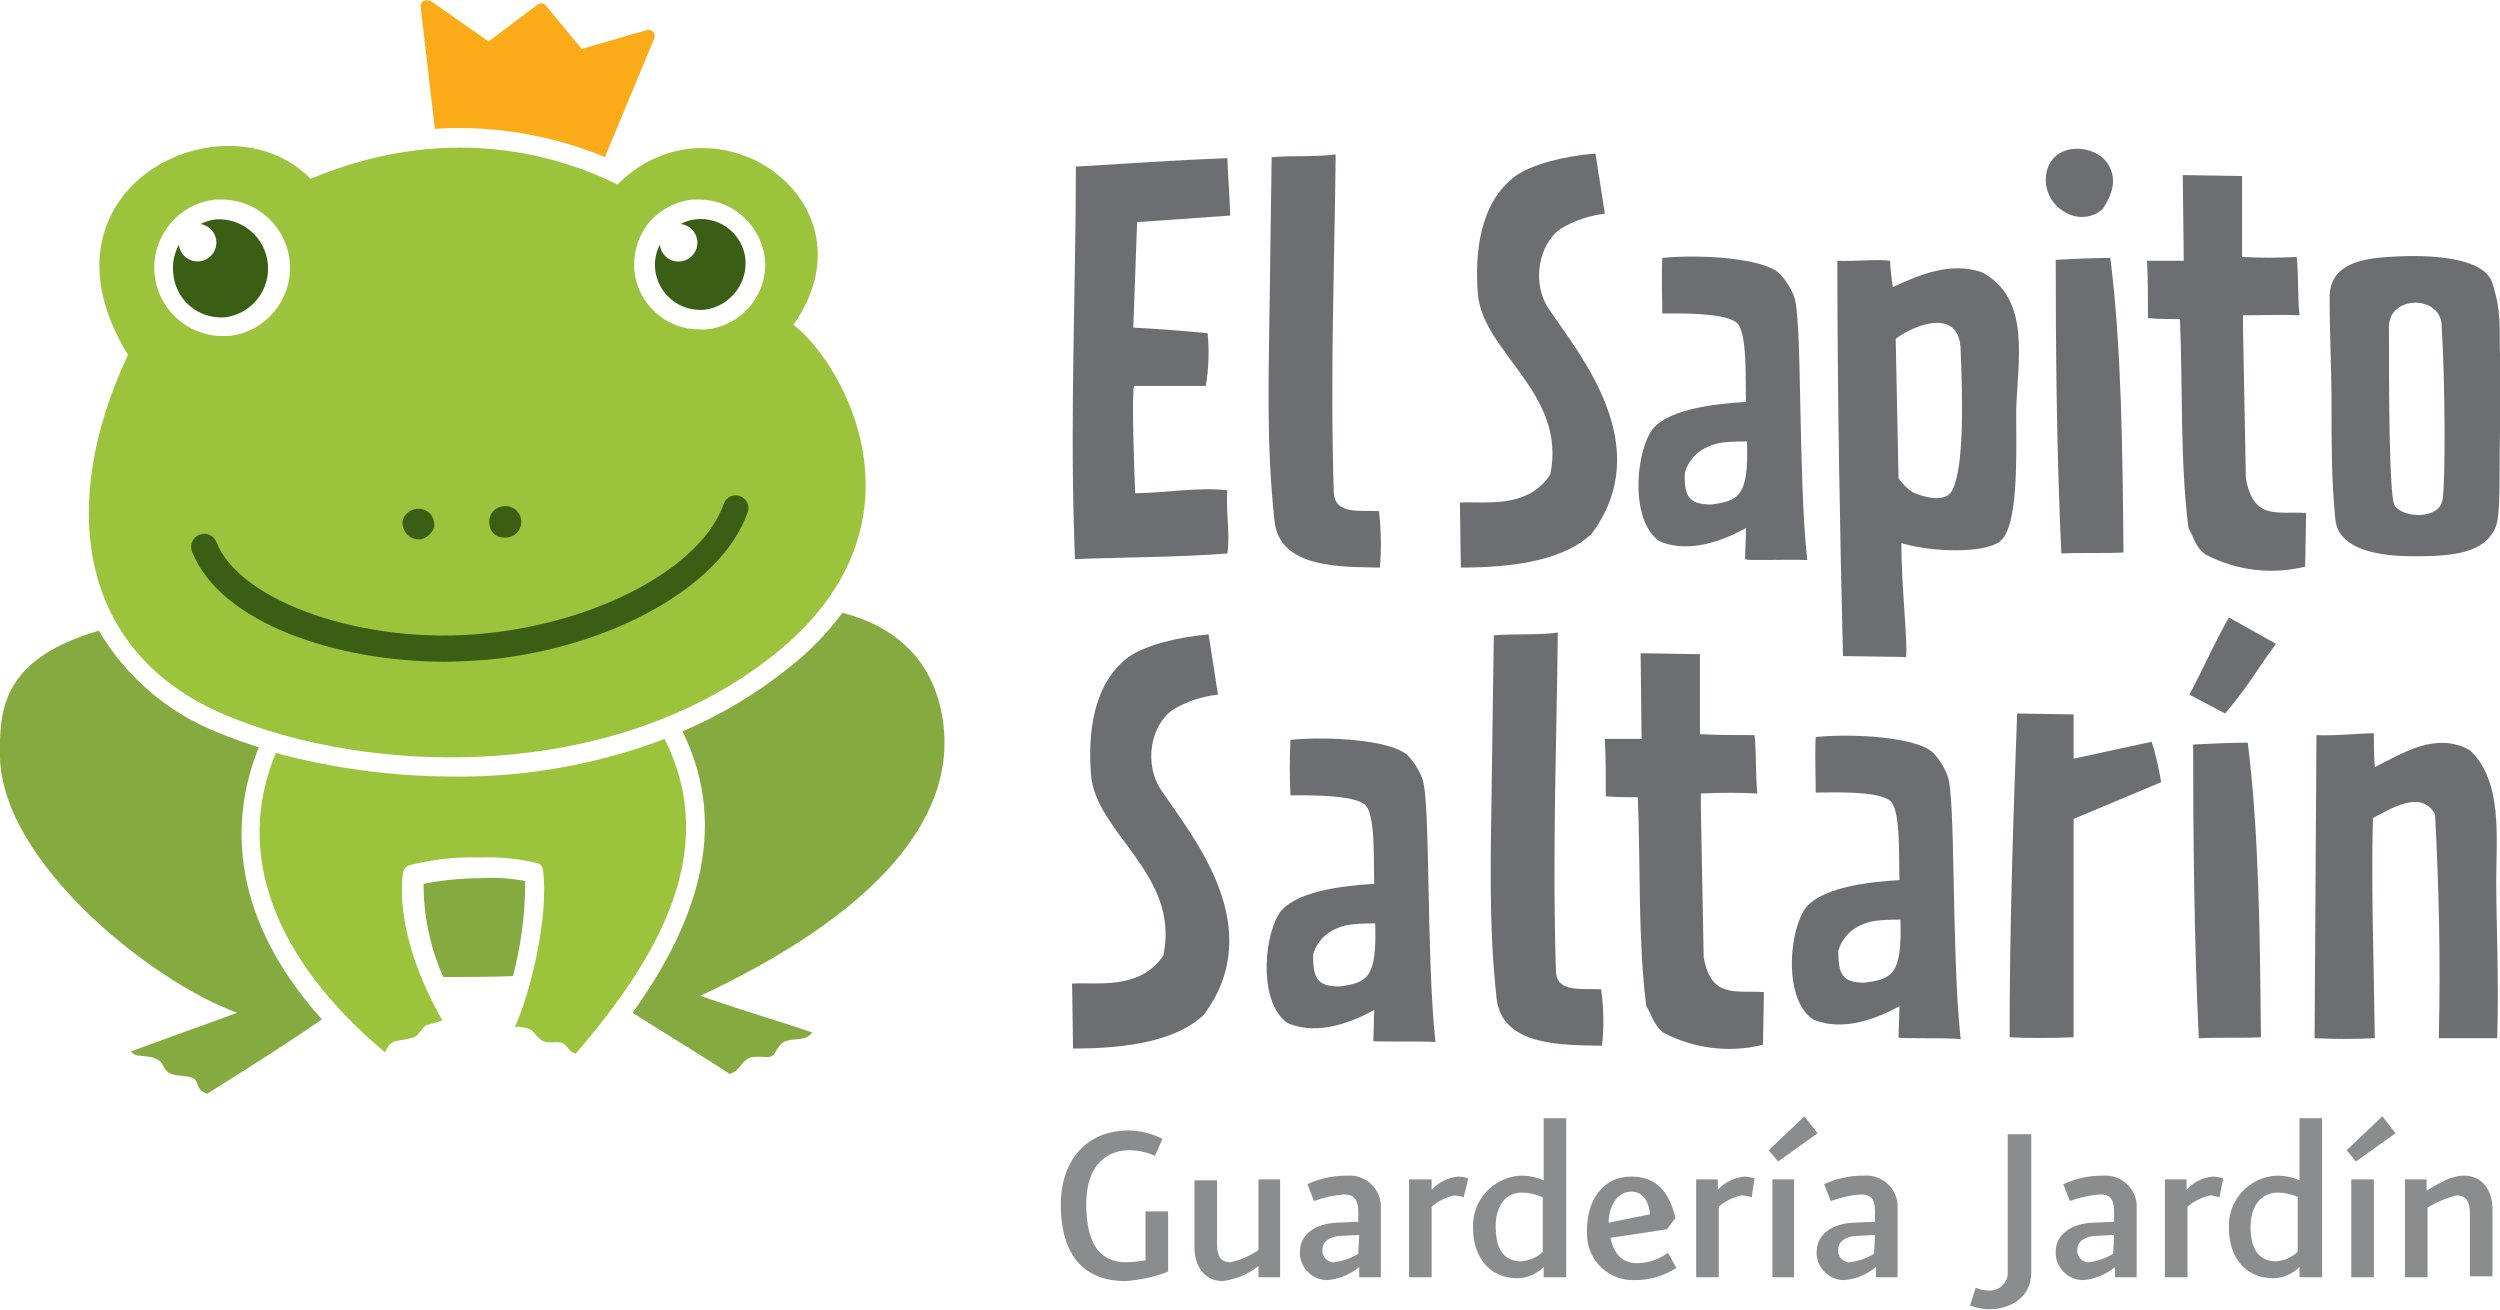
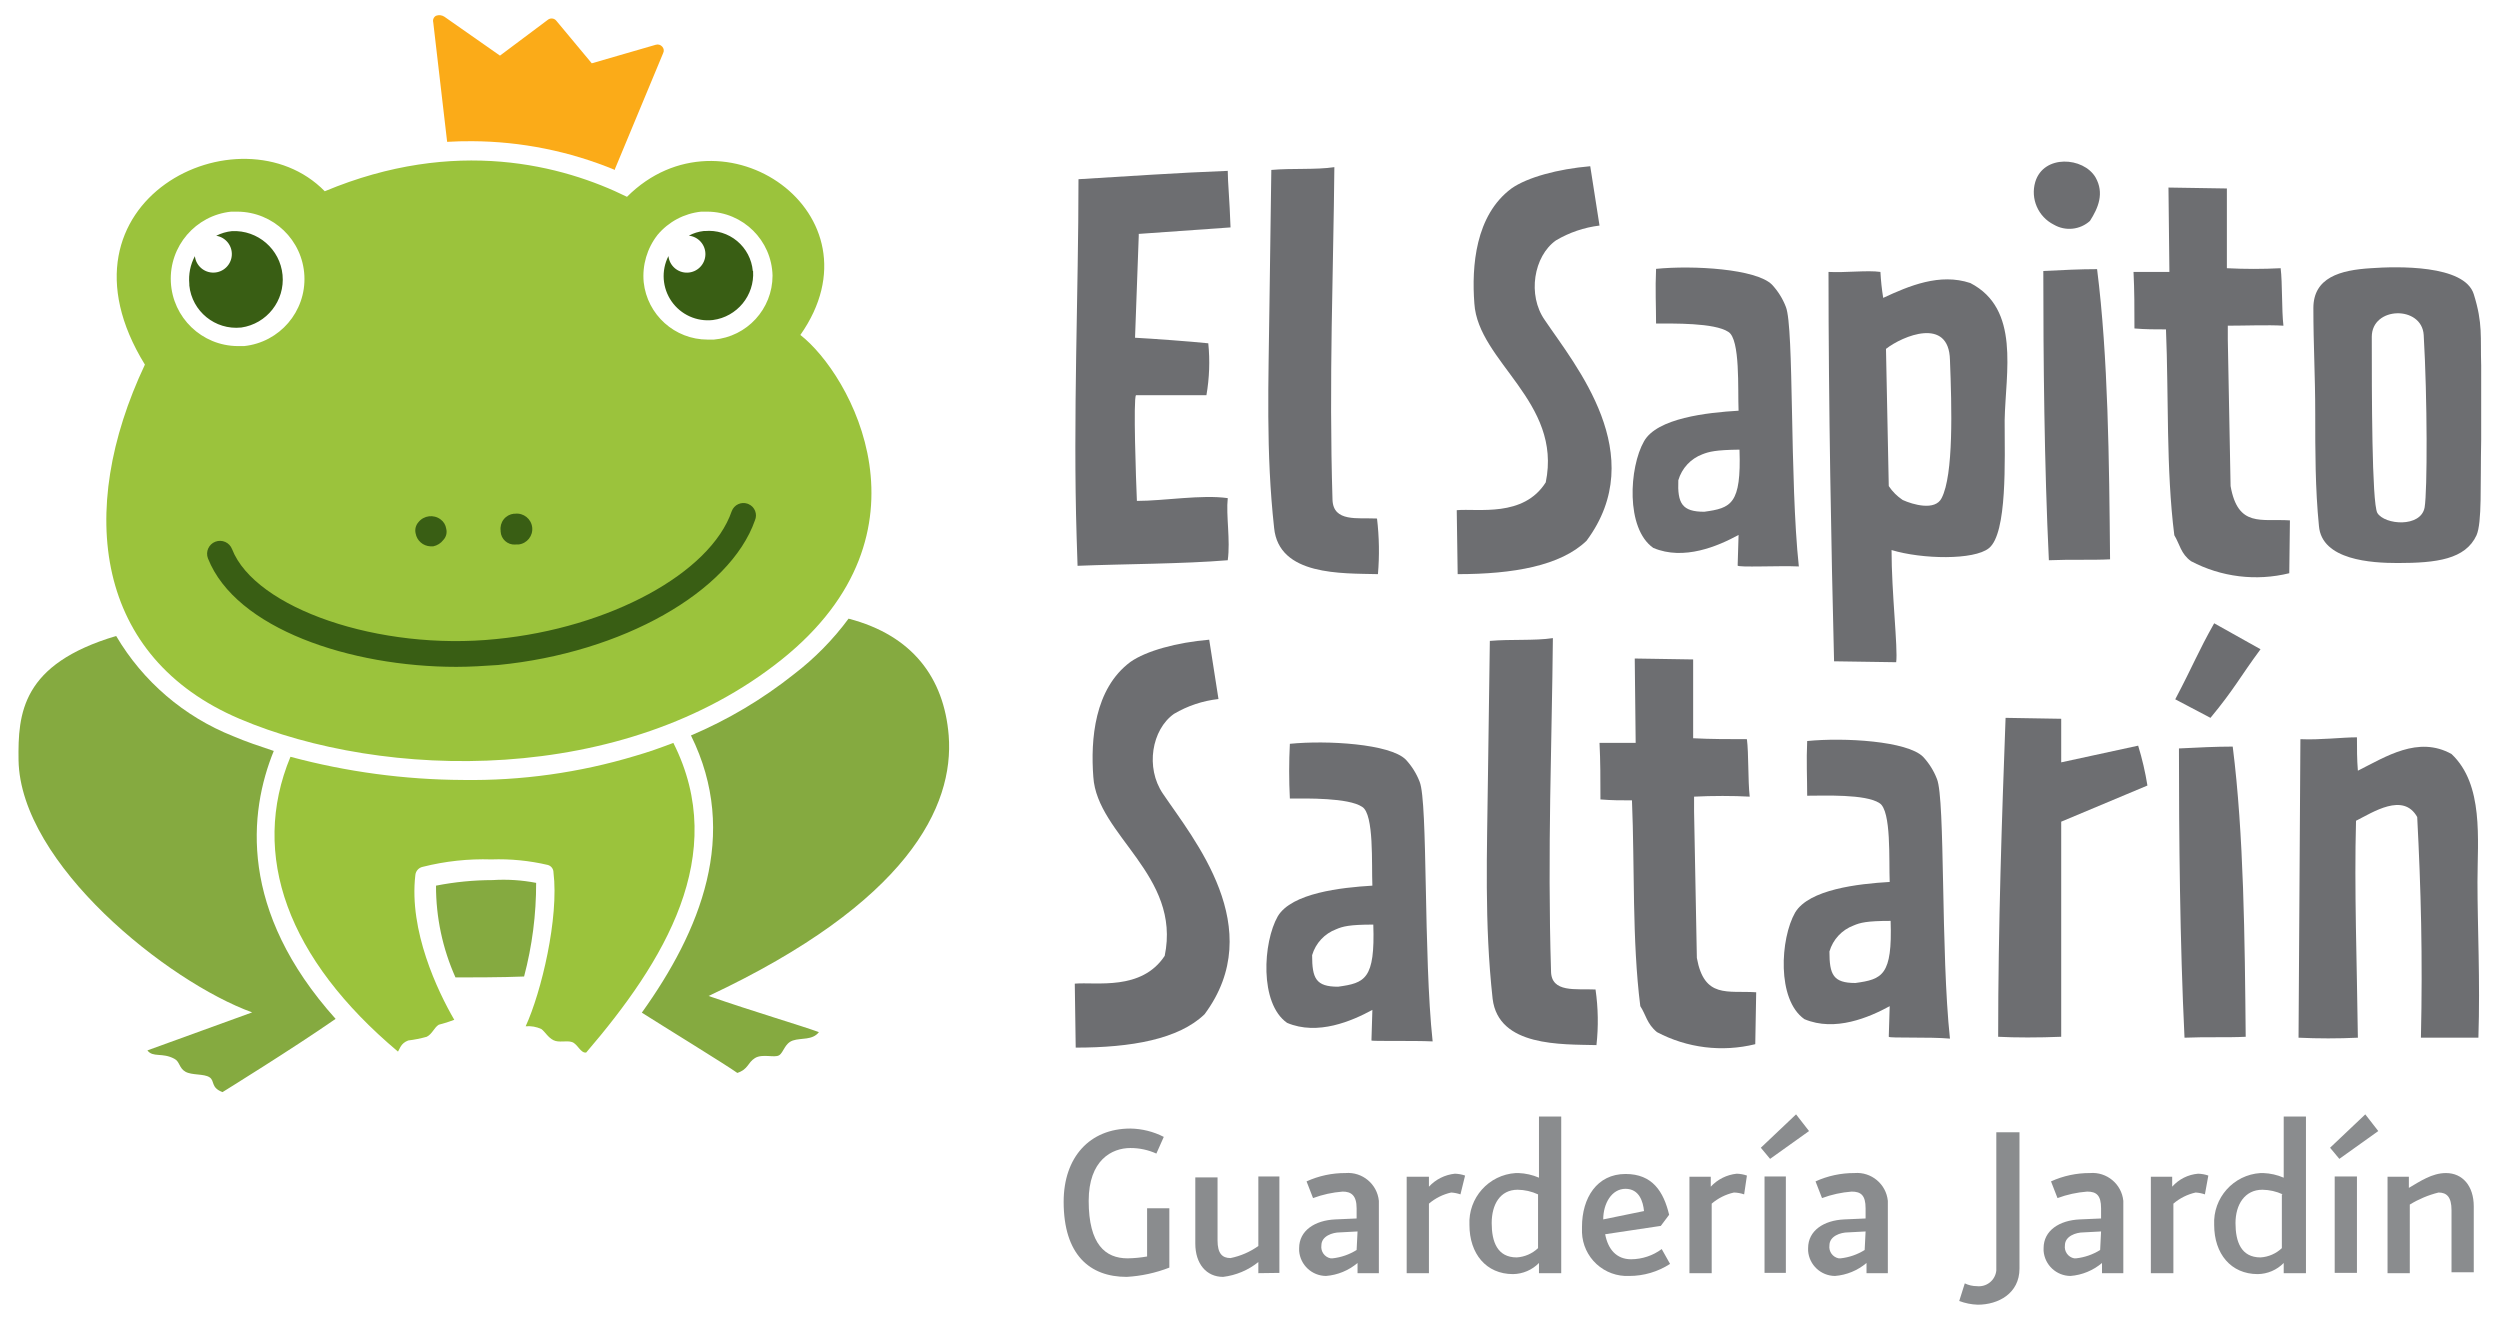
- <svg xmlns="http://www.w3.org/2000/svg" viewBox="0 0 265.6 139.1">
+ <svg xmlns="http://www.w3.org/2000/svg" viewBox="0 0 269.66 142.37">
  <defs>
    <style>.a{fill:#6d6e71;}.b{fill:#8a8c8e;}.c{fill:#395e14;}.d{fill:#85aa40;}.e{fill:#9bc33c;}.f{fill:#fbab18;}</style>
  </defs>
-   <path class="a" d="M120.8,23.6v.2l-.4,11c1.9.1,6,.4,7.9.6a20.89,20.89,0,0,1-.2,5.6h-7.6c-.3.4,0,9.1.1,11.4,2.9,0,7-.7,9.8-.3-.2,1.9.3,4.5,0,6.7-4.8.4-11.3.4-16.2.6l-.1-3.1c-.4-12.9.2-26.4.2-38.6,5.1-.3,10.7-.7,16.1-.9,0,1.2.2,3.1.3,6.1Z" />
-   <path class="a" d="M135.4,55.3c-.9-8.2-.6-15.7-.5-24.2l.2-14.4c2.2-.2,4.8,0,6.8-.3-.1,11.1-.6,22.9-.2,35.9.1,2.4,2.7,1.9,4.8,2a30.09,30.09,0,0,1,.1,6C142.7,60.2,135.9,60.5,135.4,55.3Z" />
-   <path class="a" d="M165.8,24.3c-2.4,1.7-3.1,5.9-1.2,8.6,3.3,4.9,11.4,14.5,4.5,23.8-2.8,2.7-7.9,3.6-13.9,3.6l-.1-6.9c2.3-.2,7.2.8,9.6-3,1.8-8.7-7.3-13-7.7-19.3-.3-4,.1-9.5,4-12.4,1.7-1.2,5-2.1,8.5-2.4l1,6.4A12,12,0,0,0,165.8,24.3Z" />
-   <path class="a" d="M185.4,59.4l.1-3.3c-2.2,1.2-5.9,2.8-9.2,1.4-3-2.1-2.6-8.7-1-11.5,1.4-2.5,6.8-3.1,10.2-3.3-.1-2.3.2-7.7-1.1-8.5-1.5-1-6-.9-7.8-.9,0-1.9-.1-3.7,0-5.9,4-.4,10.8,0,12.5,1.7a7.48,7.48,0,0,1,1.5,2.4c.9,2.2.4,18.7,1.4,28C189.9,59.4,185.4,59.6,185.4,59.4Zm-3.8-12a4.27,4.27,0,0,0-2.6,2.8c-.1,2.5.4,3.4,2.8,3.4,2.9-.4,4-.8,3.8-6.7-2.6,0-3.3.2-4,.5Z" />
-   <path class="a" d="M212.5,57.5c-1.6,1.3-7.2,1.2-10.5.2,0,4.6.7,10.6.5,12.1l-6.7-.1c-.3-11.9-.6-27.7-.6-42,1.8.1,4.2-.2,5.6,0a24,24,0,0,0,.3,2.8c2.8-1.3,6.1-2.7,9.4-1.6,5.4,2.8,3.8,9.6,3.7,14.8C214.2,48,214.5,55.9,212.5,57.5ZM201.4,36l.3,14.8a5.36,5.36,0,0,0,1.5,1.5c1.1.5,3.5,1.2,4.2-.2,1.3-2.5,1.1-9.8.9-14.9C208.2,32.5,203.2,34.6,201.4,36Z" />
-   <path class="a" d="M223.4,22.2a3.33,3.33,0,0,1-3.9.4,3.92,3.92,0,0,1-2-4.6c.9-3,5.2-2.7,6.5-.5C225,19.2,224.3,20.8,223.4,22.2ZM219,58.8c-.5-10.3-.6-21.8-.6-31.2,2-.1,4-.2,5.8-.2,1.2,9.5,1.3,20.6,1.4,31.3C223.7,58.8,221.3,58.7,219,58.8Z" />
-   <path class="a" d="M244.9,60.2a15,15,0,0,1-10.6-1.3c-1.1-.8-1.2-1.8-1.8-2.8-.9-7.1-.6-15.1-.9-22.2-1.2,0-2.2,0-3.4-.1,0-2.2,0-4.1-.1-6.1H232l-.1-9.1,6.3.1v8.6a56.1,56.1,0,0,0,5.8,0c.2,1.6.1,4.5.3,6.2-1.7-.1-4.1,0-6,0V35l.3,15.8c.8,4.5,3.3,3.5,6.4,3.7Z" />
-   <path class="a" d="M265.1,56.1c-1.2,2.6-4.3,3-8.5,3-2.8,0-8.2-.3-8.5-4-.4-4-.4-8.1-.4-12.1,0-4.2-.2-7.3-.2-11.4,0-3.3,2.9-4.1,6.2-4.3,2.8-.2,10.1-.4,11.1,2.8s.7,4.6.8,7.7v8C265.5,50.8,265.7,54.7,265.1,56.1Zm-5.7-21.6c-.2-3.2-5.6-3.1-5.6.2,0,6,0,17.9.6,19,.8,1.3,4.7,1.6,5.1-.6C259.8,51.3,259.8,41.4,259.4,34.5Z" />
-   <path class="a" d="M124.6,75.4c-2.4,1.7-3.1,5.8-1.2,8.6,3.3,4.9,11.4,14.5,4.5,23.8-2.8,2.7-7.9,3.6-13.9,3.6l-.1-6.9c2.3-.2,7.2.8,9.7-3,1.8-8.7-7.3-13-7.7-19.3-.3-4,.1-9.5,4-12.4,1.7-1.2,5-2.1,8.5-2.4l1,6.4A11.87,11.87,0,0,0,124.6,75.4Z" />
-   <path class="a" d="M145.9,110.6l.1-3.3c-2.2,1.2-5.9,2.8-9.2,1.4-3-2.1-2.6-8.7-1-11.5,1.5-2.5,6.8-3.1,10.2-3.3-.1-2.3.2-7.7-1.1-8.5-1.5-1-6-.9-7.8-.9a58,58,0,0,1,0-5.9c4-.4,10.8,0,12.5,1.7a7.48,7.48,0,0,1,1.5,2.4c.9,2.2.4,18.7,1.4,28C150.4,110.6,145.9,110.7,145.9,110.6Zm-3.8-12a4.27,4.27,0,0,0-2.6,2.8c0,2.5.4,3.4,2.8,3.4,2.9-.4,4-.8,3.8-6.7-2.6,0-3.3.2-4,.5Z" />
-   <path class="a" d="M159,106.1c-.9-8.2-.6-15.7-.5-24.2l.2-14.4c2.3-.2,4.8,0,6.8-.3-.1,11.1-.6,22.9-.2,35.9,0,2.4,2.7,1.9,4.8,2a24.1,24.1,0,0,1,.1,6C166.4,111,159.6,111.3,159,106.1Z" />
-   <path class="a" d="M187.3,111a15,15,0,0,1-10.6-1.3c-1.1-.9-1.2-1.9-1.8-2.8-.9-7.1-.6-15.1-.9-22.2-1.2,0-2.2,0-3.4-.1,0-2.2,0-4.1-.1-6.1h3.9l-.1-9.1,6.3.1V78c1.9.1,3.9.1,5.8.1.2,1.6.1,4.4.3,6.2-1.7-.1-4.1-.1-6,0v1.6l.3,15.8c.8,4.4,3.3,3.5,6.4,3.7Z" />
-   <path class="a" d="M201.7,110.2l.1-3.3c-2.2,1.2-5.9,2.8-9.2,1.4-3-2.1-2.6-8.7-1-11.5,1.5-2.5,6.8-3.1,10.2-3.3-.1-2.3.2-7.7-1.1-8.5-1.5-1-6-.8-7.8-.8,0-1.9-.1-3.8,0-5.9,4-.4,10.8,0,12.5,1.7a7.48,7.48,0,0,1,1.5,2.4c.9,2.2.4,18.7,1.4,28C206.2,110.2,201.7,110.4,201.7,110.2Zm-3.8-12a4.27,4.27,0,0,0-2.6,2.8c0,2.5.4,3.4,2.8,3.4,2.9-.4,4-.8,3.8-6.7-2.6,0-3.3.2-4,.5Z" />
-   <path class="a" d="M220.3,87v23.2c-2.4.1-5,.1-6.8,0,0-11.9.4-23.6.8-34.4l6,.1v4.7l8.3-1.8a32.07,32.07,0,0,1,1,4.3Z" />
-   <path class="a" d="M236.4,75.8l-3.8-2c2-3.8,2.4-5,4.2-8.2l5,2.8C239.6,71.4,239,72.7,236.4,75.8Zm-2.8,34.5c-.5-10.3-.6-21.8-.6-31.2,2-.1,4-.2,5.8-.2,1.2,9.5,1.3,20.7,1.4,31.3C238.3,110.3,235.9,110.2,233.6,110.3Z" />
-   <path class="a" d="M259.1,110.3c.2-8.7,0-16.1-.4-23.8-1.5-2.7-4.8-.5-6.6.4-.2,7.3.1,15.4.2,23.4-2.1.1-4.3.1-6.4,0l.2-32.2c2.1.1,4.5-.2,6.1-.2,0,1.2,0,2.4.1,3.6,3-1.5,6.5-3.8,10.1-1.8,3.5,3.3,2.8,9.2,2.8,13.8,0,4.9.3,10.6.1,16.8Z" />
-   <path class="b" d="M119.5,136.1c-4,0-6.8-2.4-6.8-8.1,0-4.8,2.8-7.9,7.2-7.9a8,8,0,0,1,3.6.9l-.8,1.8a6.71,6.71,0,0,0-2.8-.6c-2,0-4.5,1.3-4.5,5.7,0,4.7,1.8,6.2,4.2,6.2a14.92,14.92,0,0,0,2.1-.2v-5.2h2.4v6.4A15.21,15.21,0,0,1,119.5,136.1Z" />
-   <path class="b" d="M133.7,135.7v-1.2a7.58,7.58,0,0,1-3.8,1.6c-1.8,0-3-1.4-3-3.6v-7.1h2.4v6.8c0,1.4.5,1.9,1.4,1.9a8.06,8.06,0,0,0,3-1.3v-7.5H136v10.4Z" />
-   <path class="b" d="M144.4,135.7v-1.1A6.06,6.06,0,0,1,141,136a2.94,2.94,0,0,1-2.9-2.7V133c0-1.9,1.7-3,3.9-3.1l2.3-.1v-1.1c0-1.4-.6-1.8-1.5-1.8a11.43,11.43,0,0,0-3.2.7l-.7-1.8a9.9,9.9,0,0,1,4.2-.9,3.34,3.34,0,0,1,3.6,3v7.8Zm0-4.5-1.9.1c-.8,0-2,.4-2,1.4a1.25,1.25,0,0,0,1,1.4h.2a6.22,6.22,0,0,0,2.6-.9Z" />
-   <path class="b" d="M155.5,127.2a3.55,3.55,0,0,0-1-.2,5.45,5.45,0,0,0-2.4,1.2v7.5h-2.4V125.3h2.4v1.1a4.44,4.44,0,0,1,2.8-1.4,3.59,3.59,0,0,1,1.1.2Z" />
-   <path class="b" d="M164,135.7v-1.1a4,4,0,0,1-2.8,1.2c-2.9,0-4.7-2.2-4.7-5.3a5.34,5.34,0,0,1,5-5.6h.3a5.85,5.85,0,0,1,2.2.5v-6.6h2.4v16.9Zm-.1-8.5a5.45,5.45,0,0,0-2.2-.5c-1.9,0-2.8,1.6-2.8,3.6s.6,3.7,2.7,3.7a3.73,3.73,0,0,0,2.3-1Z" />
-   <path class="b" d="M173.7,136a4.89,4.89,0,0,1-5.1-4.9v-.4c0-3.1,1.6-5.7,4.7-5.7,2.9,0,4.1,1.9,4.7,4.4l-.9,1.2-6,.9c.3,1.6,1.2,2.7,2.8,2.7a5.68,5.68,0,0,0,3.3-1.1l.9,1.6A8.13,8.13,0,0,1,173.7,136Zm-.4-9.4c-1.5,0-2.4,1.6-2.4,3.3l4.4-.9c-.1-1-.5-2.4-2-2.4Z" />
-   <path class="b" d="M186.1,127.2a3.59,3.59,0,0,0-1.1-.2,5.45,5.45,0,0,0-2.4,1.2v7.5h-2.4V125.3h2.3v1.1a4.44,4.44,0,0,1,2.8-1.4,3.59,3.59,0,0,1,1.1.2Z" />
-   <path class="b" d="M188.9,123.4l-1-1.2,3.8-3.6,1.4,1.8Zm-.6,12.3V125.3h2.3v10.4Z" />
-   <path class="b" d="M199.3,135.7v-1.1a6.06,6.06,0,0,1-3.4,1.4,2.94,2.94,0,0,1-2.9-2.7V133c0-1.9,1.7-3,3.9-3.1l2.3-.1v-1.1c0-1.4-.5-1.8-1.5-1.8a11.43,11.43,0,0,0-3.2.7l-.7-1.8a9.9,9.9,0,0,1,4.2-.9,3.34,3.34,0,0,1,3.6,3v7.8Zm-.1-4.5-1.9.1c-.8,0-2,.4-2,1.4a1.25,1.25,0,0,0,1,1.4h.2a6.22,6.22,0,0,0,2.6-.9Z" />
-   <path class="b" d="M211.3,139.1a6.47,6.47,0,0,1-2-.4l.6-1.9a3.08,3.08,0,0,0,1.3.3,1.9,1.9,0,0,0,2.1-1.7V120.5h2.5v14.7C215.8,137.9,213.5,139.1,211.3,139.1Z" />
-   <path class="b" d="M224.7,135.7v-1.1a6.06,6.06,0,0,1-3.4,1.4,2.94,2.94,0,0,1-2.9-2.7V133c0-1.9,1.7-3,3.9-3.1l2.3-.1v-1.1c0-1.4-.5-1.8-1.5-1.8a11.43,11.43,0,0,0-3.2.7l-.7-1.8a9.9,9.9,0,0,1,4.2-.9,3.34,3.34,0,0,1,3.6,3v7.8Zm-.1-4.5-1.9.1c-.8,0-2,.4-2,1.4a1.25,1.25,0,0,0,1,1.4h.2a6.22,6.22,0,0,0,2.6-.9Z" />
-   <path class="b" d="M235.8,127.2a3.55,3.55,0,0,0-1-.2,5.45,5.45,0,0,0-2.4,1.2v7.5H230V125.3h2.3v1.1a4.21,4.21,0,0,1,2.8-1.4,3.59,3.59,0,0,1,1.1.2Z" />
-   <path class="b" d="M244.3,135.7v-1.1a4,4,0,0,1-2.8,1.2c-2.9,0-4.7-2.2-4.7-5.3a5.34,5.34,0,0,1,5-5.6h.3a5.85,5.85,0,0,1,2.2.5v-6.6h2.4v16.9Zm-.1-8.5a5.45,5.45,0,0,0-2.2-.5c-1.9,0-2.9,1.6-2.9,3.6s.6,3.7,2.7,3.7a3.73,3.73,0,0,0,2.3-1v-5.8Z" />
-   <path class="b" d="M250.3,123.4l-1-1.2,3.8-3.6,1.4,1.8Zm-.5,12.3V125.3h2.4v10.4Z" />
-   <path class="b" d="M262.4,135.7v-6.8c0-1.4-.5-1.9-1.4-1.9a10.7,10.7,0,0,0-3.1,1.3v7.4h-2.4V125.3h2.3v1.2c1.2-.7,2.5-1.6,4-1.6,1.8,0,3,1.4,3,3.6v7.1h-2.4Z" />
-   <path class="c" d="M24,33.7A5.09,5.09,0,0,1,18.4,29a5.25,5.25,0,0,1,.6-3,2,2,0,1,0,2.3-2.2,4.8,4.8,0,0,1,1.7-.5,5.23,5.23,0,0,1,1,10.4Zm55.2-6.1a4.76,4.76,0,0,0-5.3-4.3,4.28,4.28,0,0,0-1.6.5A2,2,0,1,1,70.1,26a4.68,4.68,0,0,0-.5,2.6,4.82,4.82,0,0,0,5.3,4.3,5,5,0,0,0,4.3-5.3Z" />
-   <path class="d" d="M100.3,77.7c-.5-6.2-3.9-10.8-10.8-12.6a30.51,30.51,0,0,1-5.9,6,47.89,47.89,0,0,1-11.1,6.6c5.3,10.7,1,21.1-5.3,29.9,2.2,1.4,9.2,5.7,10.3,6.5,1.2-.4,1.1-1.1,1.9-1.6s2.1,0,2.6-.3.6-1.3,1.5-1.6,2.1,0,2.8-.9c-1.9-.7-7-2.2-11.9-3.9C95.9,95.7,100.9,85.4,100.3,77.7Z" />
-   <path class="e" d="M61.2,111.9c8.4-9.8,15.5-21.3,9.4-33.4-1.3.5-2.7,1-4.1,1.4a61.49,61.49,0,0,1-18.6,2.6A73.12,73.12,0,0,1,29.3,80c-4.4,10.6-.3,21.8,11.6,31.8.2-.3.3-.9,1.1-1.2a14.16,14.16,0,0,0,2-.4c.6-.3.8-1,1.3-1.3a15.43,15.43,0,0,0,1.7-.5c-1.8-3.1-4.9-9.6-4.2-15.6a1,1,0,0,1,.8-.9,26.26,26.26,0,0,1,7.4-.8,22.62,22.62,0,0,1,6.1.6.84.84,0,0,1,.6.8c.6,4.9-1.3,12.9-3,16.6a3.23,3.23,0,0,1,1.7.3c.4.3.7.9,1.3,1.2s1.4,0,2,.2S60.6,112,61.2,111.9Z" />
-   <path class="d" d="M55.8,93.6a18.6,18.6,0,0,0-4.7-.3,31.53,31.53,0,0,0-6.1.6,24.11,24.11,0,0,0,2.1,9.9c1.3,0,5.1,0,7.4-.1A39.44,39.44,0,0,0,55.8,93.6Z" />
-   <path class="d" d="M27.5,79.4c-1.5-.5-3-1-4.4-1.6A25.58,25.58,0,0,1,10.5,67C.3,70-.1,75.3,0,80.4c.2,11.2,16.1,23.9,25.2,27.2,0,0-9.4,3.4-11.3,4.1.6.8,1.6.2,2.9.9.6.3.5,1,1.2,1.4s2,.2,2.6.6.1,1.1,1.4,1.6c0,0,7.6-4.7,12.2-7.9C23.7,96.6,24.8,86,27.5,79.4Z" />
-   <path class="e" d="M84.3,34.5c9.2-13.1-8.4-25.2-18.7-14.9C58.7,16.2,47.1,13.1,33,19,23.9,9.7,2.7,20,13.6,37.7,6.1,53.6,8.3,69.3,23.8,75.9s41.4,7.3,58.5-6.4S89.7,38.7,84.3,34.5Zm-60,1.2h-.7a7.27,7.27,0,0,1-.7-14.5h.7a7.27,7.27,0,0,1,.7,14.5ZM75,35h-.7a6.94,6.94,0,0,1-6.9-6.2,7.18,7.18,0,0,1,1.5-5.1,7.07,7.07,0,0,1,4.7-2.5h.7a7.07,7.07,0,0,1,7,6.9A6.94,6.94,0,0,1,75,35Z" />
-   <path class="f" d="M48.9,13.6a40.71,40.71,0,0,1,15.4,3.1v-.1L69.5,4.1a.62.62,0,0,0-.1-.7.66.66,0,0,0-.7-.2l-6.9,2L58,.6a.64.64,0,0,0-.9-.1L51.9,4.4,45.9.2A1,1,0,0,0,45,.1a.61.61,0,0,0-.3.7l1.5,12.9A25.28,25.28,0,0,1,48.9,13.6Z" />
-   <path class="c" d="M42.8,55.9a1.31,1.31,0,0,1,.3-1.2,1.73,1.73,0,0,1,2.4-.3,1.52,1.52,0,0,1,.6,1,1.31,1.31,0,0,1-.3,1.2,1.9,1.9,0,0,1-1.1.7h-.3A1.7,1.7,0,0,1,42.8,55.9Zm10.8,1.2h.3a1.67,1.67,0,1,0-.5-3.3h0A1.62,1.62,0,0,0,52,55.7a1.48,1.48,0,0,0,1.6,1.4Zm25-4.4a1.34,1.34,0,0,0-1.7.8h0c-2.3,6.7-13.2,12.6-25.4,13.8C38.9,68.6,25.5,64,23,57.6a1.39,1.39,0,0,0-2.6,1c3,7.6,15.4,11.7,26.8,11.7,1.5,0,3-.1,4.5-.2,13.4-1.3,25-7.9,27.7-15.6A1.33,1.33,0,0,0,78.6,52.7Z" />
+   <path class="a" d="M122.83,25.23v.2l-.4,11c1.9.1,6,.4,7.9.6a20.6,20.6,0,0,1-.2,5.6h-7.6c-.3.4,0,9.1.1,11.4,2.9,0,7-.7,9.8-.3-.2,1.9.3,4.5,0,6.7-4.8.4-11.3.4-16.2.6l-.1-3.1c-.4-12.9.2-26.4.2-38.6,5.1-.3,10.7-.7,16.1-.9,0,1.2.2,3.1.3,6.1Z" />
+   <path class="a" d="M137.43,56.93c-.9-8.2-.6-15.7-.5-24.2l.2-14.4c2.2-.2,4.8,0,6.8-.3-.1,11.1-.6,22.9-.2,35.9.1,2.4,2.7,1.9,4.8,2a29.35,29.35,0,0,1,.1,6C144.73,61.83,137.93,62.13,137.43,56.93Z" />
+   <path class="a" d="M167.83,25.93c-2.4,1.7-3.1,5.9-1.2,8.6,3.3,4.9,11.4,14.5,4.5,23.8-2.8,2.7-7.9,3.6-13.9,3.6l-.1-6.9c2.3-.2,7.2.8,9.6-3,1.8-8.7-7.3-13-7.7-19.3-.3-4,.1-9.5,4-12.4,1.7-1.2,5-2.1,8.5-2.4l1,6.4A12.1,12.1,0,0,0,167.83,25.93Z" />
+   <path class="a" d="M187.43,61l.1-3.3c-2.2,1.2-5.9,2.8-9.2,1.4-3-2.1-2.6-8.7-1-11.5,1.4-2.5,6.8-3.1,10.2-3.3-.1-2.3.2-7.7-1.1-8.5-1.5-1-6-.9-7.8-.9,0-1.9-.1-3.7,0-5.9,4-.4,10.8,0,12.5,1.7a7.41,7.41,0,0,1,1.5,2.4c.9,2.2.4,18.7,1.4,28C191.93,61,187.43,61.23,187.43,61Zm-3.8-12a4.27,4.27,0,0,0-2.6,2.8c-.1,2.5.4,3.4,2.8,3.4,2.9-.4,4-.8,3.8-6.7C185,48.53,184.33,48.73,183.63,49Z" />
+   <path class="a" d="M214.53,59.13c-1.6,1.3-7.2,1.2-10.5.2,0,4.6.7,10.6.5,12.1l-6.7-.1c-.3-11.9-.6-27.7-.6-42,1.8.1,4.2-.2,5.6,0a26,26,0,0,0,.3,2.8c2.8-1.3,6.1-2.7,9.4-1.6,5.4,2.8,3.8,9.6,3.7,14.8C216.23,49.63,216.53,57.53,214.53,59.13Zm-11.1-21.5.3,14.8a5.36,5.36,0,0,0,1.5,1.5c1.1.5,3.5,1.2,4.2-.2,1.3-2.5,1.1-9.8.9-14.9C210.23,34.13,205.23,36.23,203.43,37.63Z" />
+   <path class="a" d="M225.43,23.83a3.32,3.32,0,0,1-3.9.4,3.92,3.92,0,0,1-2-4.6c.9-3,5.2-2.7,6.5-.5C227,20.83,226.33,22.43,225.43,23.83ZM221,60.43c-.5-10.3-.6-21.8-.6-31.2,2-.1,4-.2,5.8-.2,1.2,9.5,1.3,20.6,1.4,31.3C225.73,60.43,223.33,60.33,221,60.43Z" />
+   <path class="a" d="M246.93,61.83a15,15,0,0,1-10.6-1.3c-1.1-.8-1.2-1.8-1.8-2.8-.9-7.1-.6-15.1-.9-22.2-1.2,0-2.2,0-3.4-.1,0-2.2,0-4.1-.1-6.1H234l-.1-9.1,6.3.1v8.6a56.1,56.1,0,0,0,5.8,0c.2,1.6.1,4.5.3,6.2-1.7-.1-4.1,0-6,0v1.5l.3,15.8c.8,4.5,3.3,3.5,6.4,3.7Z" />
+   <path class="a" d="M267.13,57.73c-1.2,2.6-4.3,3-8.5,3-2.8,0-8.2-.3-8.5-4-.4-4-.4-8.1-.4-12.1,0-4.2-.2-7.3-.2-11.4,0-3.3,2.9-4.1,6.2-4.3,2.8-.2,10.1-.4,11.1,2.8s.7,4.6.8,7.7v8C267.53,52.43,267.73,56.33,267.13,57.73Zm-5.7-21.6c-.2-3.2-5.6-3.1-5.6.2,0,6,0,17.9.6,19,.8,1.3,4.7,1.6,5.1-.6C261.83,52.93,261.83,43,261.43,36.13Z" />
+   <path class="a" d="M126.63,77c-2.4,1.7-3.1,5.8-1.2,8.6,3.3,4.9,11.4,14.5,4.5,23.8-2.8,2.7-7.9,3.6-13.9,3.6l-.1-6.9c2.3-.2,7.2.8,9.7-3,1.8-8.7-7.3-13-7.7-19.3-.3-4,.1-9.5,4-12.4,1.7-1.2,5-2.1,8.5-2.4l1,6.4A12.07,12.07,0,0,0,126.63,77Z" />
+   <path class="a" d="M147.93,112.23l.1-3.3c-2.2,1.2-5.9,2.8-9.2,1.4-3-2.1-2.6-8.7-1-11.5,1.5-2.5,6.8-3.1,10.2-3.3-.1-2.3.2-7.7-1.1-8.5-1.5-1-6-.9-7.8-.9a58.05,58.05,0,0,1,0-5.9c4-.4,10.8,0,12.5,1.7a7.41,7.41,0,0,1,1.5,2.4c.9,2.2.4,18.7,1.4,28C152.43,112.23,147.93,112.33,147.93,112.23Zm-3.8-12a4.27,4.27,0,0,0-2.6,2.8c0,2.5.4,3.4,2.8,3.4,2.9-.4,4-.8,3.8-6.7C145.53,99.73,144.83,99.93,144.13,100.23Z" />
+   <path class="a" d="M161,107.73c-.9-8.2-.6-15.7-.5-24.2l.2-14.4c2.3-.2,4.8,0,6.8-.3-.1,11.1-.6,22.9-.2,35.9,0,2.4,2.7,1.9,4.8,2a23.63,23.63,0,0,1,.1,6C168.43,112.63,161.63,112.93,161,107.73Z" />
+   <path class="a" d="M189.33,112.63a15,15,0,0,1-10.6-1.3c-1.1-.9-1.2-1.9-1.8-2.8-.9-7.1-.6-15.1-.9-22.2-1.2,0-2.2,0-3.4-.1,0-2.2,0-4.1-.1-6.1h3.9l-.1-9.1,6.3.1v8.5c1.9.1,3.9.1,5.8.1.2,1.6.1,4.4.3,6.2-1.7-.1-4.1-.1-6,0v1.6l.3,15.8c.8,4.4,3.3,3.5,6.4,3.7Z" />
+   <path class="a" d="M203.73,111.83l.1-3.3c-2.2,1.2-5.9,2.8-9.2,1.4-3-2.1-2.6-8.7-1-11.5,1.5-2.5,6.8-3.1,10.2-3.3-.1-2.3.2-7.7-1.1-8.5-1.5-1-6-.8-7.8-.8,0-1.9-.1-3.8,0-5.9,4-.4,10.8,0,12.5,1.7a7.41,7.41,0,0,1,1.5,2.4c.9,2.2.4,18.7,1.4,28C208.23,111.83,203.73,112,203.73,111.83Zm-3.8-12a4.27,4.27,0,0,0-2.6,2.8c0,2.5.4,3.4,2.8,3.4,2.9-.4,4-.8,3.8-6.7C201.33,99.33,200.63,99.53,199.93,99.83Z" />
+   <path class="a" d="M222.33,88.63v23.2c-2.4.1-5,.1-6.8,0,0-11.9.4-23.6.8-34.4l6,.1v4.7l8.3-1.8a31.91,31.91,0,0,1,1,4.3Z" />
+   <path class="a" d="M238.43,77.43l-3.8-2c2-3.8,2.4-5,4.2-8.2l5,2.8C241.63,73,241,74.33,238.43,77.43Zm-2.8,34.5c-.5-10.3-.6-21.8-.6-31.2,2-.1,4-.2,5.8-.2,1.2,9.5,1.3,20.7,1.4,31.3-1.9.1-4.3,0-6.6.1Z" />
+   <path class="a" d="M261.13,111.93c.2-8.7,0-16.1-.4-23.8-1.5-2.7-4.8-.5-6.6.4-.2,7.3.1,15.4.2,23.4-2.1.1-4.3.1-6.4,0l.2-32.2c2.1.1,4.5-.2,6.1-.2,0,1.2,0,2.4.1,3.6,3-1.5,6.5-3.8,10.1-1.8,3.5,3.3,2.8,9.2,2.8,13.8,0,4.9.3,10.6.1,16.8Z" />
+   <path class="b" d="M121.53,137.73c-4,0-6.8-2.4-6.8-8.1,0-4.8,2.8-7.9,7.2-7.9a8.16,8.16,0,0,1,3.6.9l-.8,1.8a6.74,6.74,0,0,0-2.8-.6c-2,0-4.5,1.3-4.5,5.7,0,4.7,1.8,6.2,4.2,6.2a13.34,13.34,0,0,0,2.1-.2v-5.2h2.4v6.4A15.09,15.09,0,0,1,121.53,137.73Z" />
+   <path class="b" d="M135.73,137.33v-1.2a7.5,7.5,0,0,1-3.8,1.6c-1.8,0-3-1.4-3-3.6V127h2.4v6.8c0,1.4.5,1.9,1.4,1.9a7.88,7.88,0,0,0,3-1.3v-7.5H138v10.4Z" />
+   <path class="b" d="M146.43,137.33v-1.1a6,6,0,0,1-3.4,1.4,2.93,2.93,0,0,1-2.9-2.7v-.3c0-1.9,1.7-3,3.9-3.1l2.3-.1v-1.1c0-1.4-.6-1.8-1.5-1.8a11.75,11.75,0,0,0-3.2.7l-.7-1.8a10,10,0,0,1,4.2-.9,3.34,3.34,0,0,1,3.6,3v7.8Zm0-4.5-1.9.1c-.8,0-2,.4-2,1.4a1.25,1.25,0,0,0,1,1.4h.2a6.17,6.17,0,0,0,2.6-.9Z" />
+   <path class="b" d="M157.53,128.83a3.78,3.78,0,0,0-1-.2,5.56,5.56,0,0,0-2.4,1.2v7.5h-2.4v-10.4h2.4V128a4.44,4.44,0,0,1,2.8-1.4,3.69,3.69,0,0,1,1.1.2Z" />
+   <path class="b" d="M166,137.33v-1.1a4,4,0,0,1-2.8,1.2c-2.9,0-4.7-2.2-4.7-5.3a5.34,5.34,0,0,1,5-5.6h.3a6.14,6.14,0,0,1,2.2.5v-6.6h2.4v16.9Zm-.1-8.5a5.4,5.4,0,0,0-2.2-.5c-1.9,0-2.8,1.6-2.8,3.6s.6,3.7,2.7,3.7a3.68,3.68,0,0,0,2.3-1Z" />
+   <path class="b" d="M175.73,137.63a4.87,4.87,0,0,1-5.09-4.67,1.77,1.77,0,0,1,0-.23v-.4c0-3.1,1.6-5.7,4.7-5.7,2.9,0,4.1,1.9,4.7,4.4l-.9,1.2-6,.9c.3,1.6,1.2,2.7,2.8,2.7a5.61,5.61,0,0,0,3.3-1.1l.9,1.6A8.09,8.09,0,0,1,175.73,137.63Zm-.4-9.4c-1.5,0-2.4,1.6-2.4,3.3l4.4-.9C177.23,129.63,176.83,128.23,175.33,128.23Z" />
+   <path class="b" d="M188.13,128.83a3.69,3.69,0,0,0-1.1-.2,5.56,5.56,0,0,0-2.4,1.2v7.5h-2.4v-10.4h2.3V128a4.44,4.44,0,0,1,2.8-1.4,3.69,3.69,0,0,1,1.1.2Z" />
+   <path class="b" d="M190.93,125l-1-1.2,3.8-3.6,1.4,1.8Zm-.6,12.3v-10.4h2.3v10.4Z" />
+   <path class="b" d="M201.33,137.33v-1.1a6,6,0,0,1-3.4,1.4,2.93,2.93,0,0,1-2.9-2.7v-.3c0-1.9,1.7-3,3.9-3.1l2.3-.1v-1.1c0-1.4-.5-1.8-1.5-1.8a11.75,11.75,0,0,0-3.2.7l-.7-1.8a10,10,0,0,1,4.2-.9,3.34,3.34,0,0,1,3.6,3v7.8Zm-.1-4.5-1.9.1c-.8,0-2,.4-2,1.4a1.25,1.25,0,0,0,1,1.4h.2a6.17,6.17,0,0,0,2.6-.9Z" />
+   <path class="b" d="M213.33,140.73a6.24,6.24,0,0,1-2-.4l.6-1.9a3,3,0,0,0,1.3.3,1.89,1.89,0,0,0,2.1-1.68V122.13h2.5v14.7C217.83,139.53,215.53,140.73,213.33,140.73Z" />
+   <path class="b" d="M226.73,137.33v-1.1a6,6,0,0,1-3.4,1.4,2.93,2.93,0,0,1-2.9-2.7v-.3c0-1.9,1.7-3,3.9-3.1l2.3-.1v-1.1c0-1.4-.5-1.8-1.5-1.8a11.75,11.75,0,0,0-3.2.7l-.7-1.8a10,10,0,0,1,4.2-.9,3.34,3.34,0,0,1,3.6,3v7.8Zm-.1-4.5-1.9.1c-.8,0-2,.4-2,1.4a1.25,1.25,0,0,0,1,1.4h.2a6.17,6.17,0,0,0,2.6-.9Z" />
+   <path class="b" d="M237.83,128.83a3.78,3.78,0,0,0-1-.2,5.56,5.56,0,0,0-2.4,1.2v7.5H232v-10.4h2.3V128a4.21,4.21,0,0,1,2.8-1.4,3.69,3.69,0,0,1,1.1.2Z" />
+   <path class="b" d="M246.33,137.33v-1.1a4,4,0,0,1-2.8,1.2c-2.9,0-4.7-2.2-4.7-5.3a5.34,5.34,0,0,1,5-5.6h.3a6.14,6.14,0,0,1,2.2.5v-6.6h2.4v16.9Zm-.1-8.5a5.4,5.4,0,0,0-2.2-.5c-1.9,0-2.9,1.6-2.9,3.6s.6,3.7,2.7,3.7a3.68,3.68,0,0,0,2.3-1v-5.8Z" />
+   <path class="b" d="M252.33,125l-1-1.2,3.8-3.6,1.4,1.8Zm-.5,12.3v-10.4h2.4v10.4Z" />
+   <path class="b" d="M264.43,137.33v-6.8c0-1.4-.5-1.9-1.4-1.9a11,11,0,0,0-3.1,1.3v7.4h-2.4v-10.4h2.3v1.2c1.2-.7,2.5-1.6,4-1.6,1.8,0,3,1.4,3,3.6v7.1h-2.4Z" />
+   <path class="c" d="M26,35.33a5.09,5.09,0,0,1-5.58-4.54c0-.05,0-.1,0-.16a5.31,5.31,0,0,1,.6-3,2,2,0,1,0,2.3-2.2,4.83,4.83,0,0,1,1.7-.5,5.23,5.23,0,0,1,1,10.4Zm55.2-6.1a4.75,4.75,0,0,0-5.17-4.31h-.13a4.33,4.33,0,0,0-1.6.5,2,2,0,1,1-2.2,2.2,4.77,4.77,0,0,0,4.79,6.9h0A5,5,0,0,0,81.23,29.23Z" />
+   <path class="d" d="M102.33,79.33c-.5-6.2-3.9-10.8-10.8-12.6a30,30,0,0,1-5.9,6,47.89,47.89,0,0,1-11.1,6.6c5.3,10.7,1,21.1-5.3,29.9,2.2,1.4,9.2,5.7,10.3,6.5,1.2-.4,1.1-1.1,1.9-1.6s2.1,0,2.6-.3.6-1.3,1.5-1.6,2.1,0,2.8-.9c-1.9-.7-7-2.2-11.9-3.9C97.93,97.33,102.93,87,102.33,79.33Z" />
+   <path class="e" d="M63.23,113.53c8.4-9.8,15.5-21.3,9.4-33.4-1.3.5-2.7,1-4.1,1.4a61.31,61.31,0,0,1-18.6,2.6,73.06,73.06,0,0,1-18.6-2.5c-4.4,10.6-.3,21.8,11.6,31.8.2-.3.3-.9,1.1-1.2a13.36,13.36,0,0,0,2-.4c.6-.3.8-1,1.3-1.3A13.86,13.86,0,0,0,49,110c-1.8-3.1-4.9-9.6-4.2-15.6a1,1,0,0,1,.8-.9,26.76,26.76,0,0,1,7.4-.8,23.15,23.15,0,0,1,6.1.6.83.83,0,0,1,.6.8c.6,4.9-1.3,12.9-3,16.6a3.3,3.3,0,0,1,1.7.3c.4.3.7.9,1.3,1.2s1.4,0,2,.2S62.63,113.63,63.23,113.53Z" />
+   <path class="d" d="M57.83,95.23a18.51,18.51,0,0,0-4.7-.3,32,32,0,0,0-6.1.6,24.11,24.11,0,0,0,2.1,9.9c1.3,0,5.1,0,7.4-.1A39.09,39.09,0,0,0,57.83,95.23Z" />
+   <path class="d" d="M29.53,81c-1.5-.5-3-1-4.4-1.6a25.63,25.63,0,0,1-12.6-10.8C2.33,71.63,1.93,76.93,2,82c.2,11.2,16.1,23.9,25.2,27.2,0,0-9.4,3.4-11.3,4.1.6.8,1.6.2,2.9.9.6.3.5,1,1.2,1.4s2,.2,2.6.6.1,1.1,1.4,1.6c0,0,7.6-4.7,12.2-7.9C25.73,98.23,26.83,87.63,29.53,81Z" />
+   <path class="e" d="M86.33,36.13c9.2-13.1-8.4-25.2-18.7-14.9-6.9-3.4-18.5-6.5-32.6-.6-9.1-9.3-30.3,1-19.4,18.7-7.5,15.9-5.3,31.6,10.2,38.2s41.4,7.3,58.5-6.4S91.73,40.33,86.33,36.13Zm-60,1.2h-.7a7.27,7.27,0,0,1-.7-14.5h.7a7.27,7.27,0,0,1,.7,14.5Zm50.7-.7h-.7a6.94,6.94,0,0,1-6.9-6.2,7.21,7.21,0,0,1,1.5-5.1,7.09,7.09,0,0,1,4.7-2.5h.7a7.07,7.07,0,0,1,7,6.9A6.93,6.93,0,0,1,77,36.63Z" />
+   <path class="f" d="M50.93,15.23a40.87,40.87,0,0,1,15.4,3.1v-.1l5.2-12.5a.61.61,0,0,0-.1-.7.66.66,0,0,0-.7-.2l-6.9,2L60,2.23a.65.65,0,0,0-.9-.1h0L53.93,6l-6-4.2a1,1,0,0,0-.9-.1.62.62,0,0,0-.3.7l1.5,12.9C49.13,15.25,50,15.22,50.93,15.23Z" />
+   <path class="c" d="M44.83,57.53a1.35,1.35,0,0,1,.3-1.2,1.73,1.73,0,0,1,2.4-.3,1.5,1.5,0,0,1,.6,1,1.28,1.28,0,0,1-.3,1.2,1.84,1.84,0,0,1-1.1.7h-.3A1.69,1.69,0,0,1,44.83,57.53Zm10.8,1.2h.3a1.67,1.67,0,0,0-.37-3.32l-.13,0h0A1.62,1.62,0,0,0,54,57.24s0,.06,0,.09a1.49,1.49,0,0,0,1.56,1.41Zm25-4.4a1.35,1.35,0,0,0-1.7.8h0c-2.3,6.7-13.2,12.6-25.4,13.8-12.6,1.3-26-3.3-28.5-9.7a1.39,1.39,0,1,0-2.6,1c3,7.6,15.4,11.7,26.8,11.7,1.5,0,3-.1,4.5-.2,13.4-1.3,25-7.9,27.7-15.6a1.33,1.33,0,0,0-.68-1.75Z" />
</svg>
